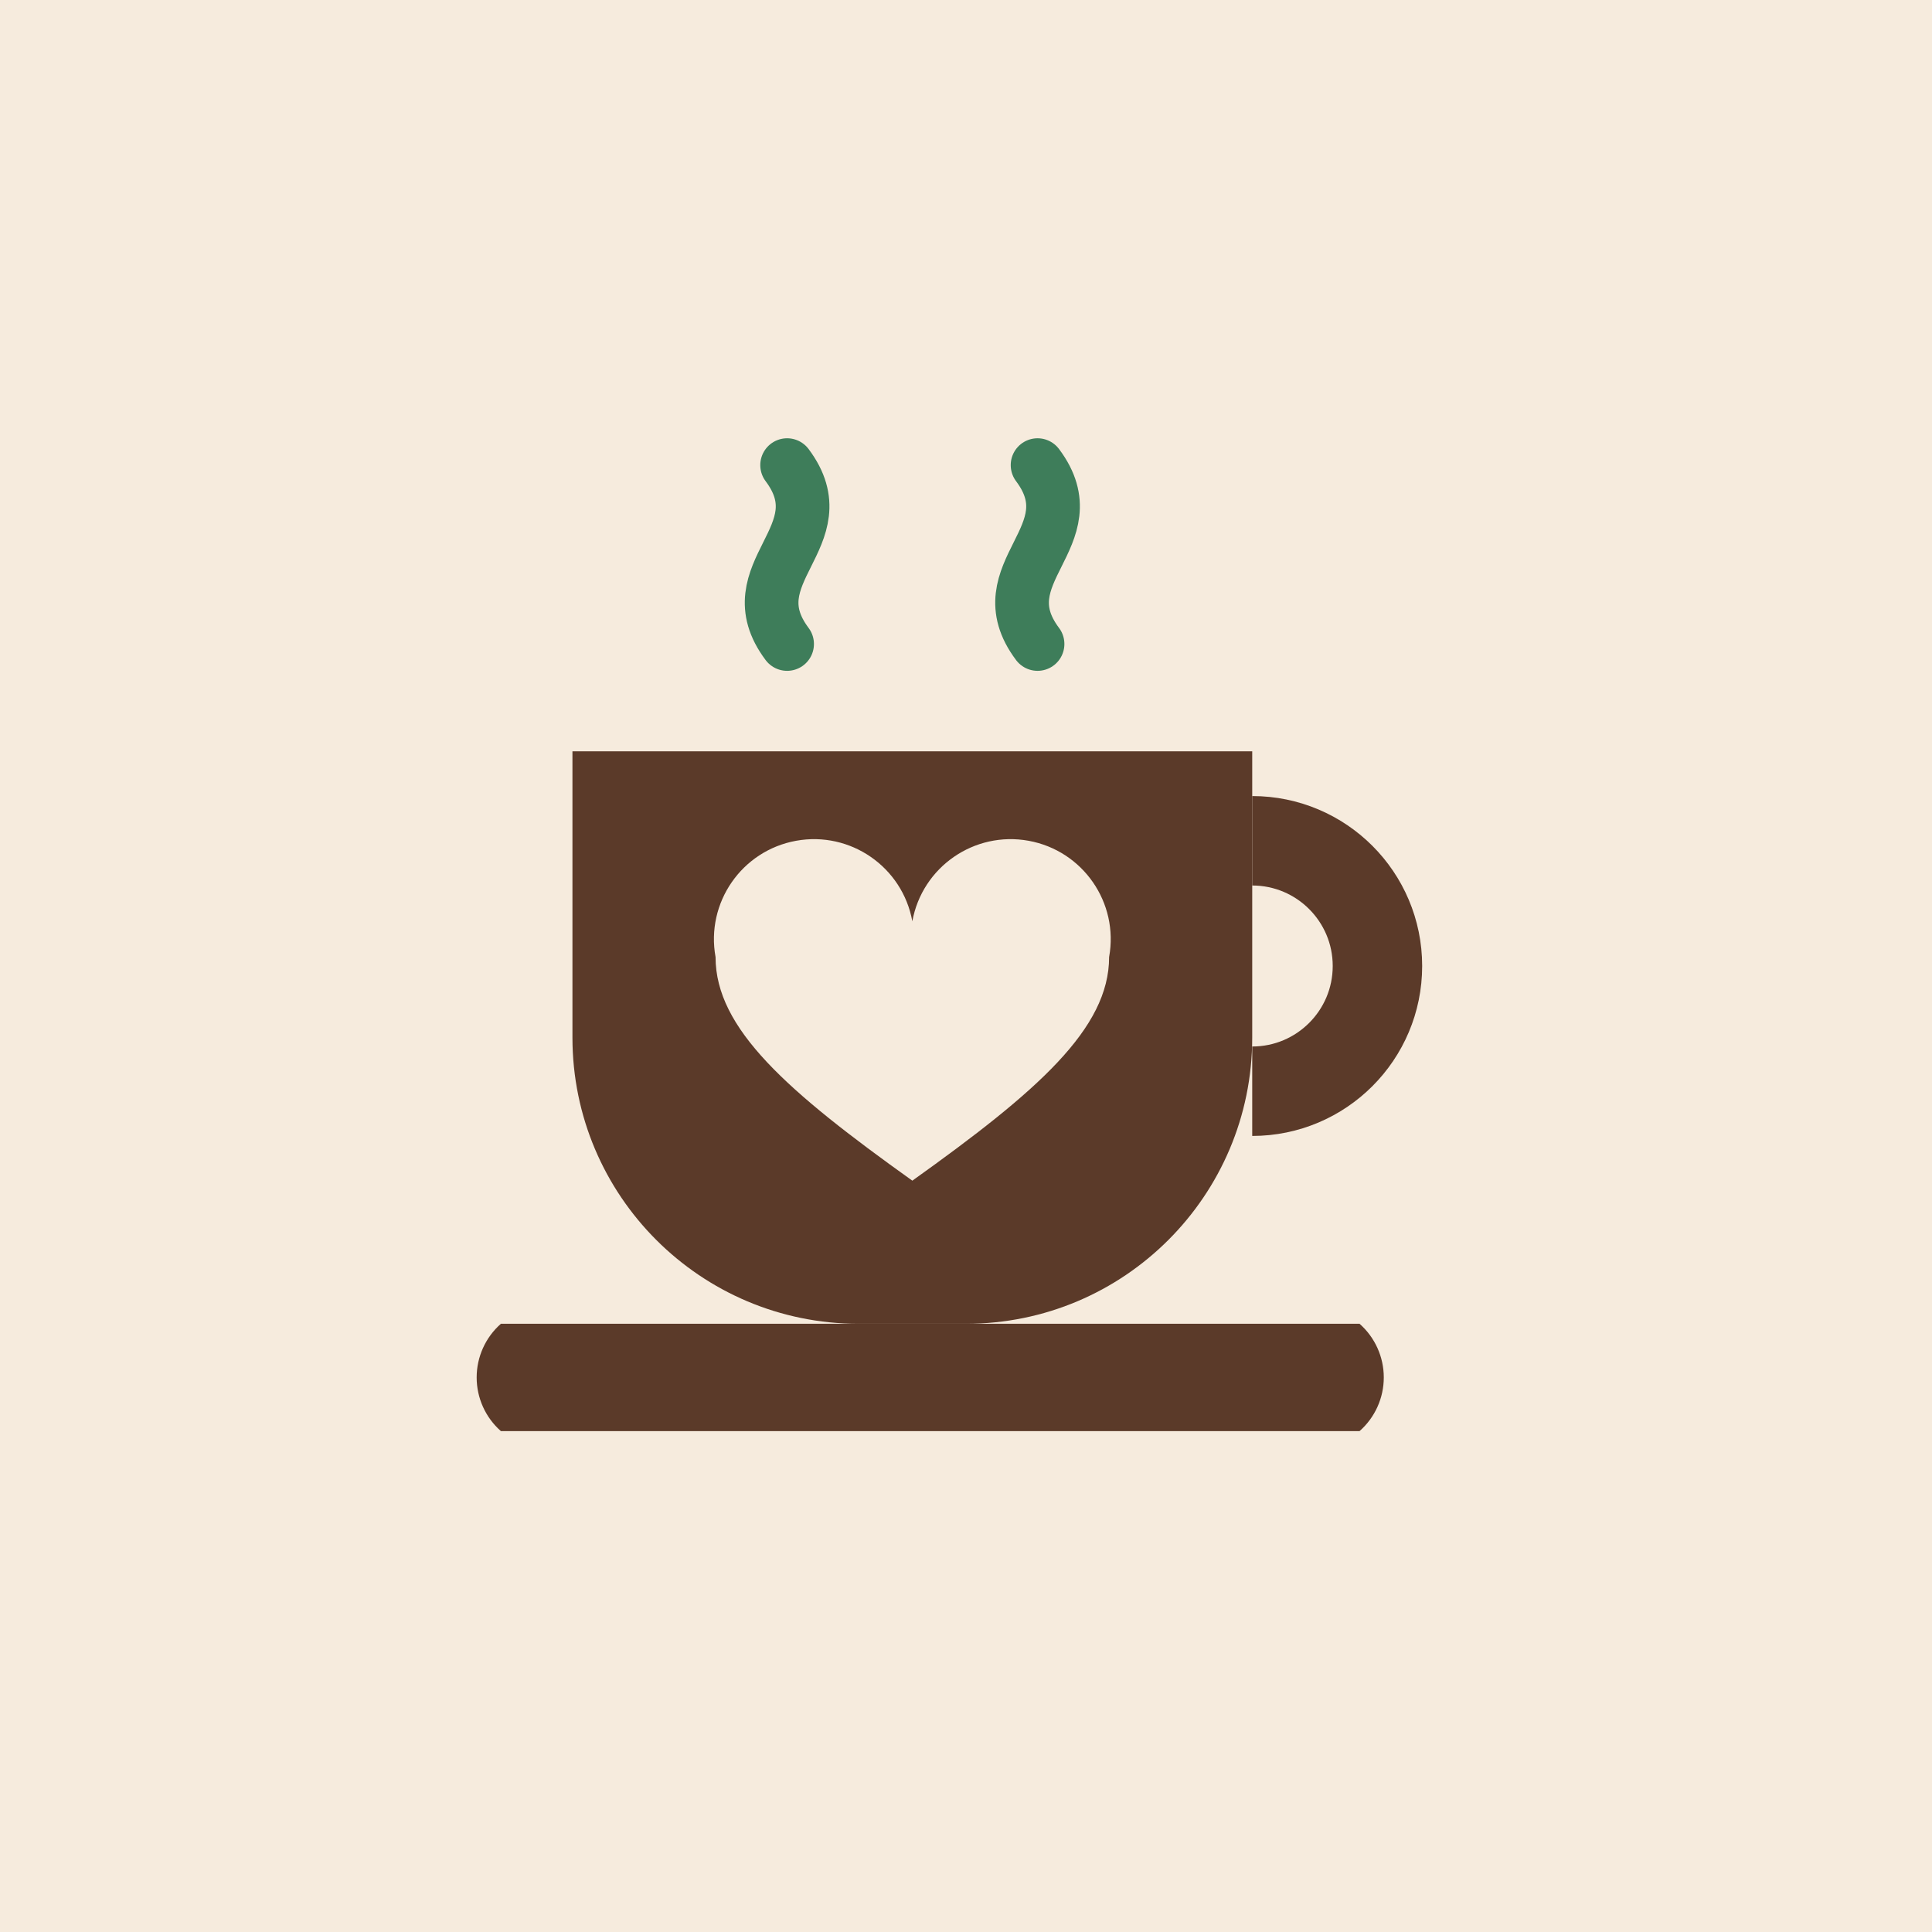
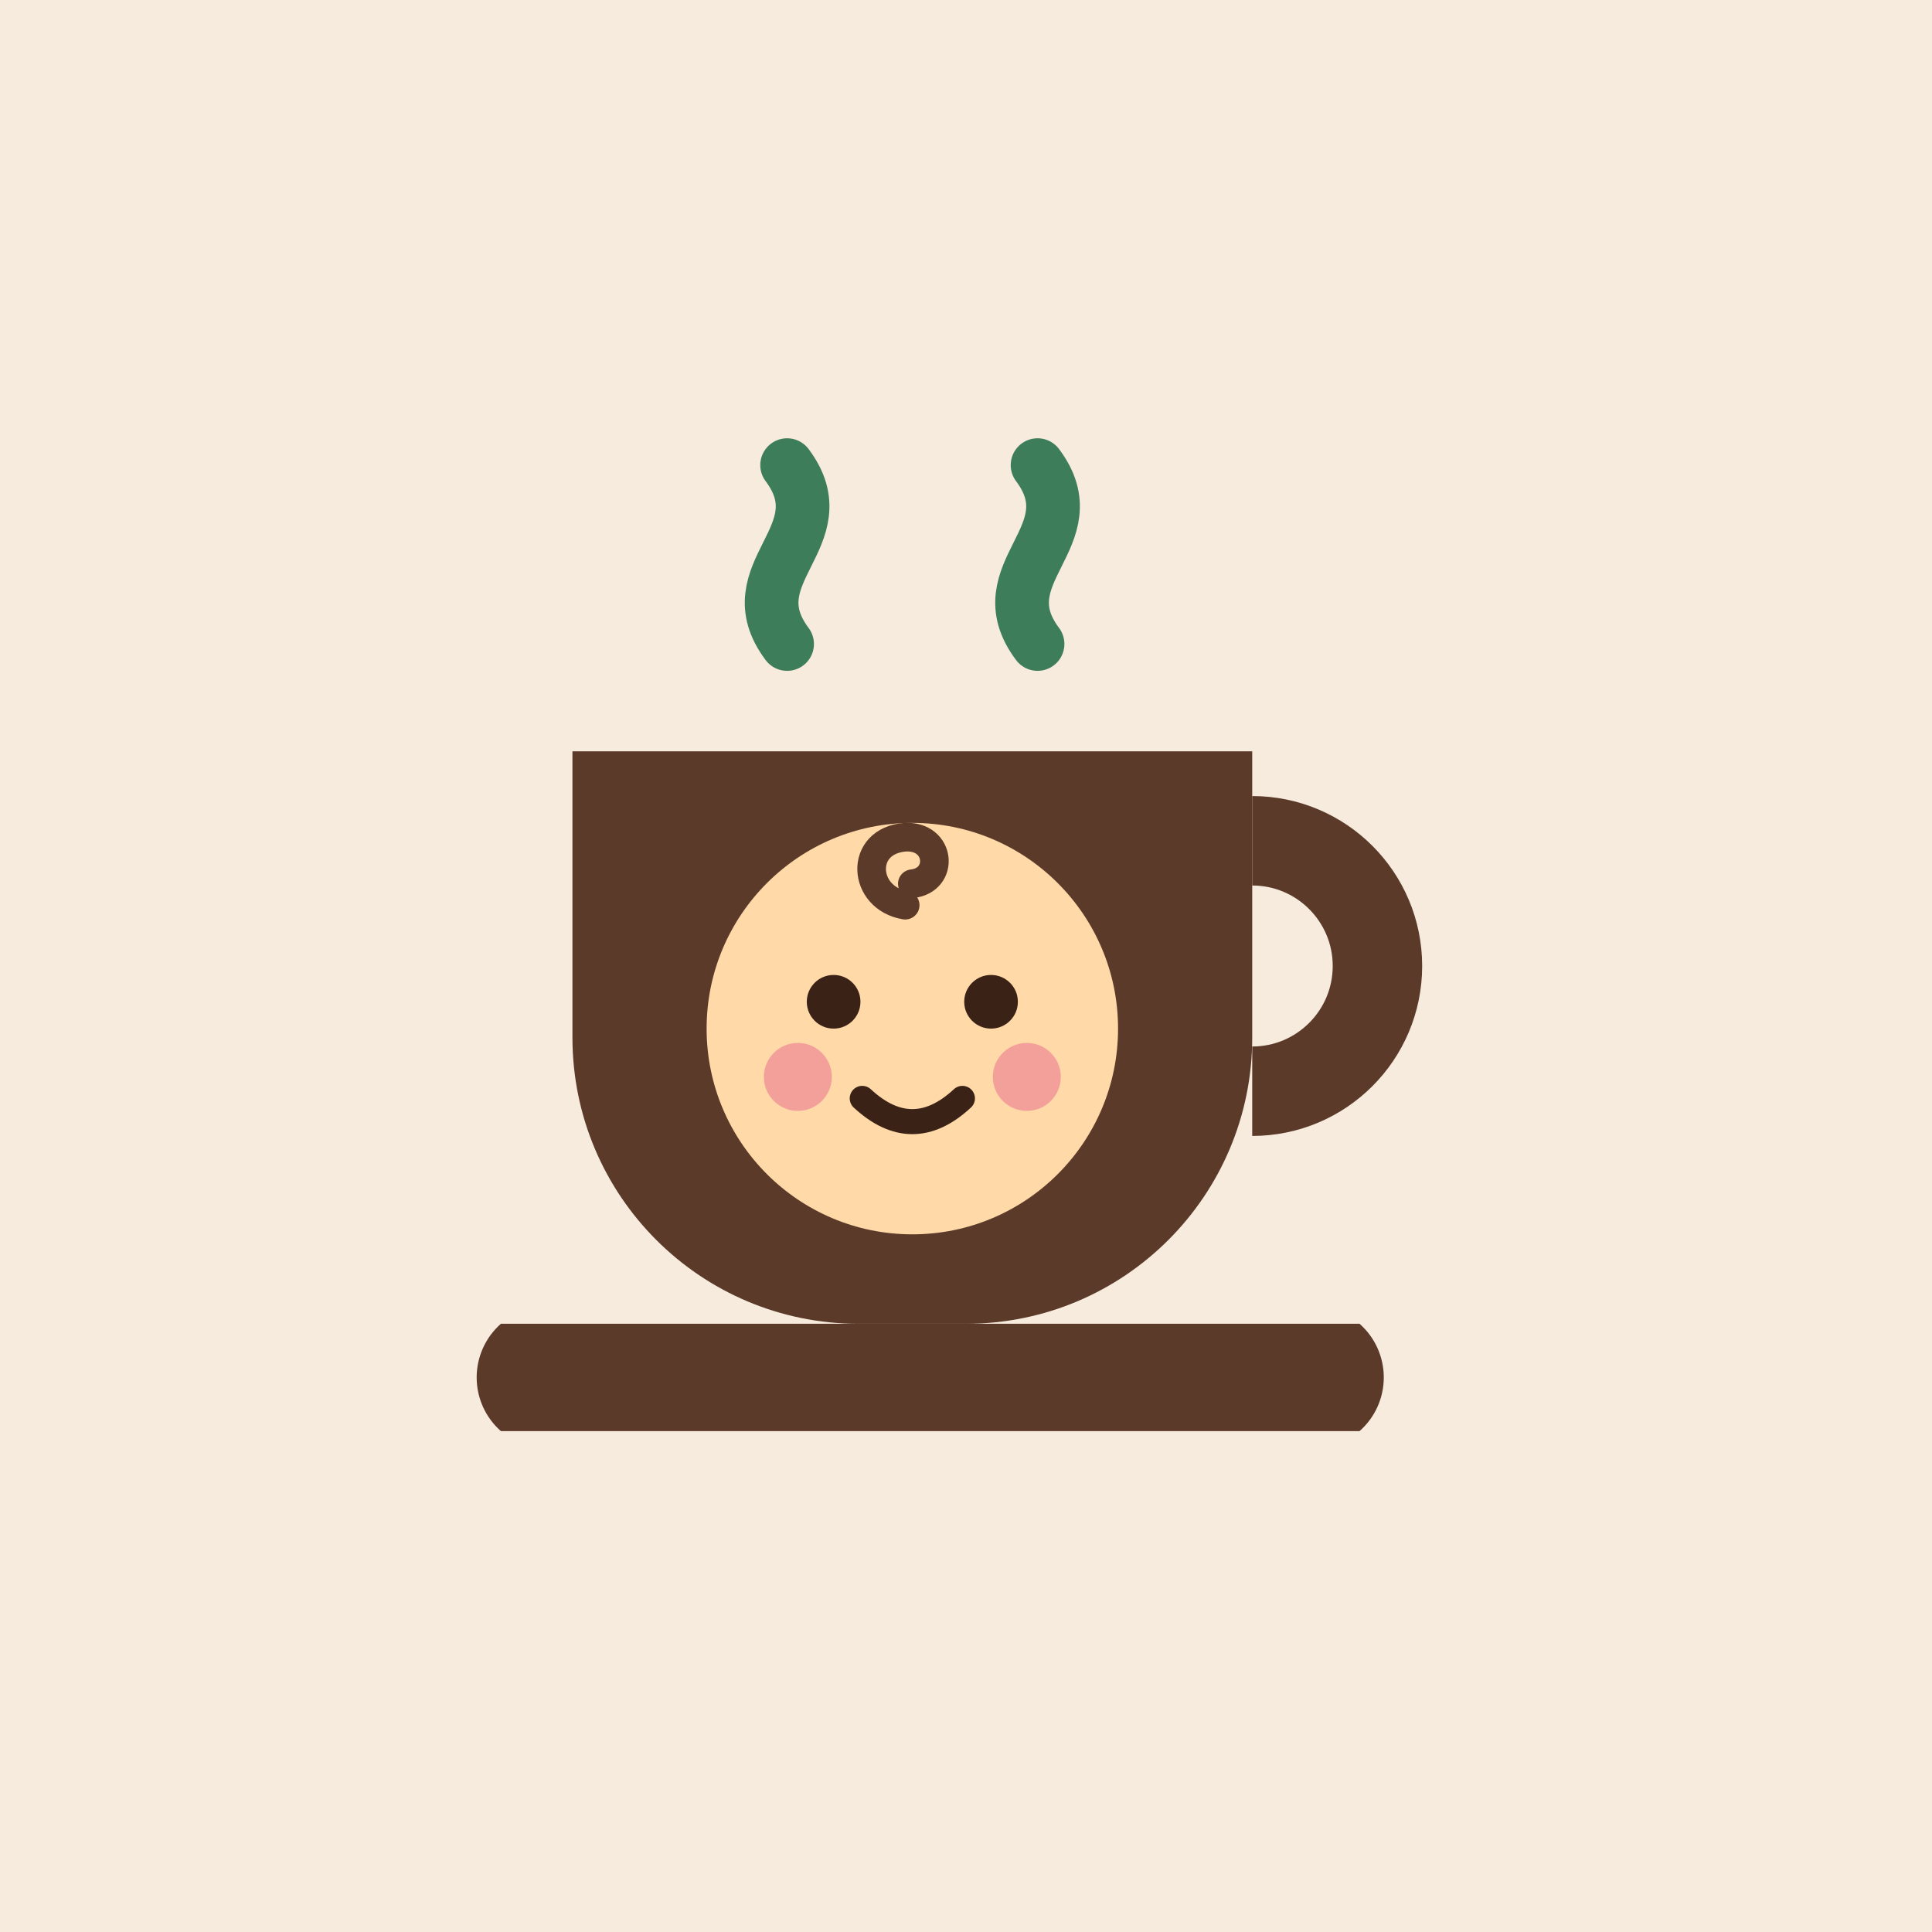
<svg xmlns="http://www.w3.org/2000/svg" width="512" height="512" viewBox="0 0 108 108">
  <rect width="108" height="108" fill="#F6EBDD" />
+   <path fill="none" stroke="#3E7D5A" stroke-width="3" stroke-linecap="round" d="M44,36c-3,-4 3,-6 0,-10M58,36c-3,-4 3,-6 0,-10" />
  <path fill="#5B3A29" d="M28,74h48a4,4 0,0 1,0 6h-48a4,4 0,0 1,0 -6z" />
  <path fill="#5B3A29" d="M32,42h38v16a16,16 0,0 1,-16 16h-6a16,16 0,0 1,-16 -16z" />
  <path fill="none" stroke="#5B3A29" stroke-width="5" d="M70,47a7,7 0,0 1,0 14" />
-   <path fill="#F6EBDD" d="M51,66c-7,-5 -11,-8.5 -11,-12.5a5,5 0,0 1,11 -2a5,5 0,0 1,11 2c0,4 -4,7.5 -11,12.5z" />
-   <path fill="none" stroke="#3E7D5A" stroke-width="3" stroke-linecap="round" d="M44,36c-3,-4 3,-6 0,-10M58,36c-3,-4 3,-6 0,-10" />
+   <circle cx="51" cy="57.5" r="11.5" fill="#FFD9A8" />
+   <path fill="none" stroke="#5B3A29" stroke-width="1.6" stroke-linecap="round" d="M50.6,50.6c-2.4,-0.4 -2.6,-3.6 0,-3.8c2,-0.1 2.2,2.4 0.4,2.6" />
+   <circle cx="46.6" cy="56" r="1.5" fill="#3A2216" />
+   <circle cx="55.4" cy="56" r="1.5" fill="#3A2216" />
+   <circle cx="44.6" cy="60.2" r="1.9" fill="#F4A09A" />
+   <circle cx="57.4" cy="60.2" r="1.9" fill="#F4A09A" />
+   <path fill="none" stroke="#3A2216" stroke-width="1.4" stroke-linecap="round" d="M48.2,61.4q2.8,2.6 5.6,0" />
</svg>
